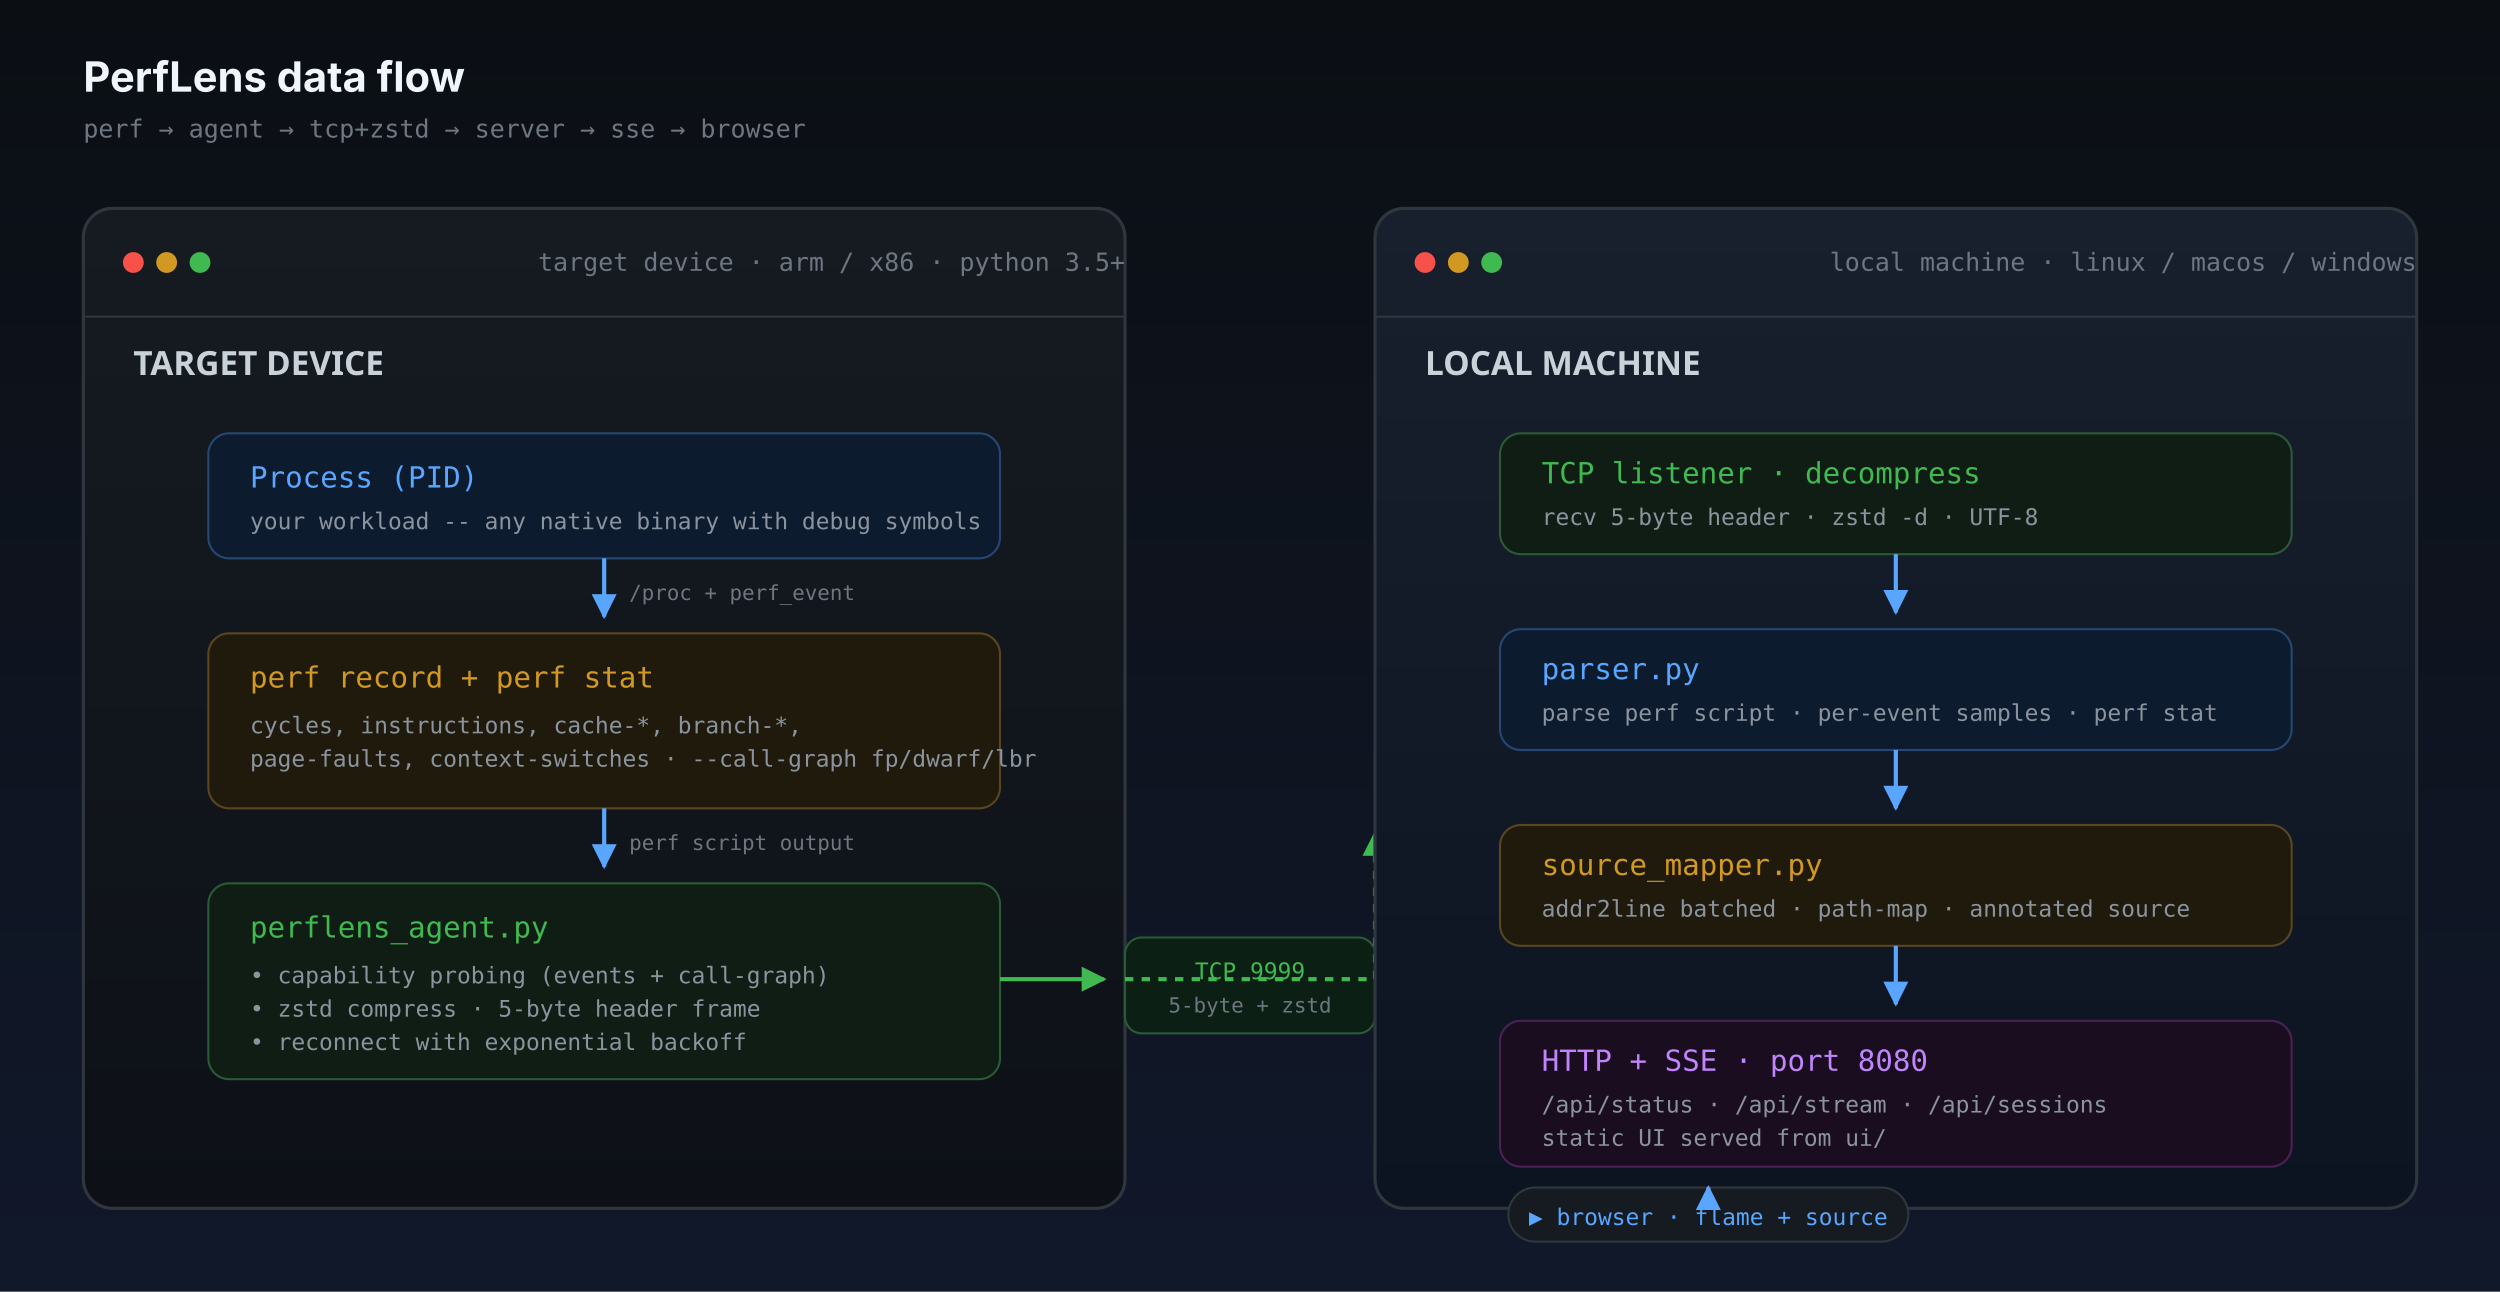
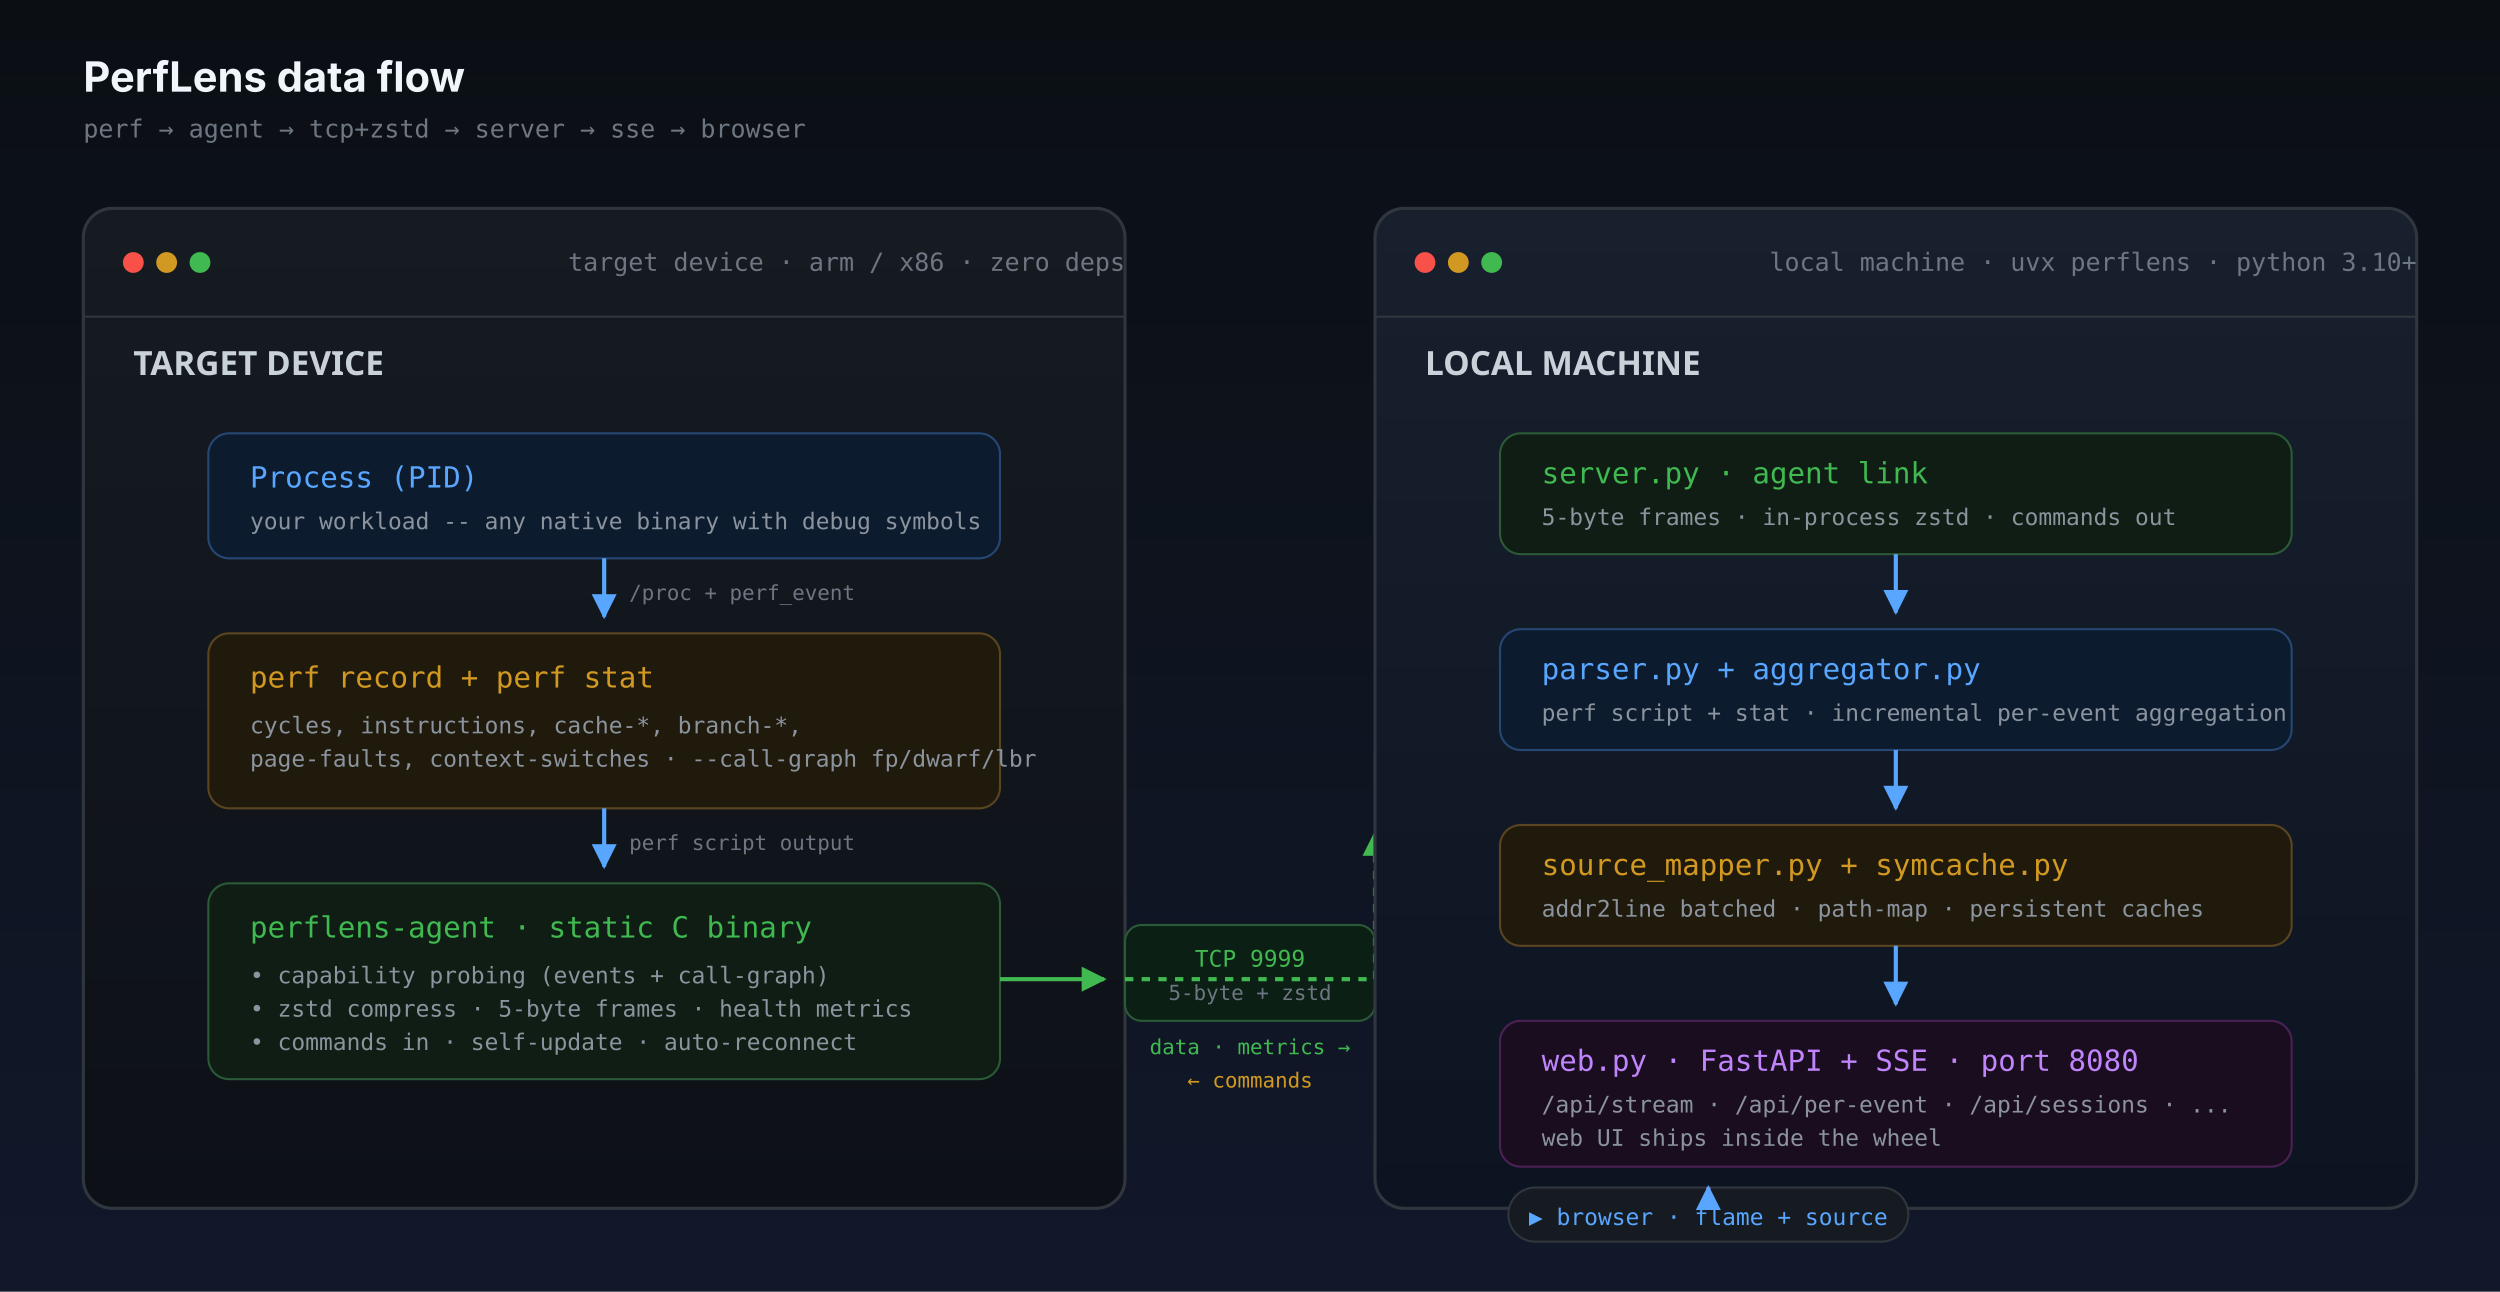
<svg xmlns="http://www.w3.org/2000/svg" viewBox="0 0 1200 620" role="img" aria-label="PerfLens architecture diagram">
  <defs>
    <linearGradient id="abg" x1="0" y1="0" x2="0" y2="1">
      <stop offset="0" stop-color="#0b0f14" />
      <stop offset="1" stop-color="#11182a" />
    </linearGradient>
    <linearGradient id="targetPanel" x1="0" y1="0" x2="0" y2="1">
      <stop offset="0" stop-color="#161b22" />
      <stop offset="1" stop-color="#0d1117" />
    </linearGradient>
    <linearGradient id="localPanel" x1="0" y1="0" x2="0" y2="1">
      <stop offset="0" stop-color="#18202d" />
      <stop offset="1" stop-color="#0d1421" />
    </linearGradient>
    <marker id="arrow" viewBox="0 0 10 10" refX="9" refY="5" markerWidth="6" markerHeight="6" orient="auto-start-reverse">
      <path d="M0,0 L10,5 L0,10 z" fill="#58a6ff" />
    </marker>
    <marker id="arrowGreen" viewBox="0 0 10 10" refX="9" refY="5" markerWidth="6" markerHeight="6" orient="auto-start-reverse">
      <path d="M0,0 L10,5 L0,10 z" fill="#3fb950" />
    </marker>
    <marker id="arrowAmber" viewBox="0 0 10 10" refX="9" refY="5" markerWidth="6" markerHeight="6" orient="auto-start-reverse">
      <path d="M0,0 L10,5 L0,10 z" fill="#d29922" />
    </marker>
  </defs>
  <rect width="1200" height="620" fill="url(#abg)" />
  <text x="40" y="44" font-family="system-ui, -apple-system, Segoe UI, sans-serif" font-size="20" font-weight="700" fill="#f0f6fc">PerfLens data flow</text>
  <text x="40" y="66" font-family="ui-monospace, 'SF Mono', Menlo, monospace" font-size="12" fill="#6e7681">perf  →  agent  →  tcp+zstd  →  server  →  sse  →  browser</text>
  <g transform="translate(40, 100)">
    <rect x="0" y="0" width="500" height="480" rx="14" fill="url(#targetPanel)" stroke="#30363d" stroke-width="1.5" />
    <g font-family="ui-monospace, 'SF Mono', Menlo, monospace">
      <circle cx="24" cy="26" r="5" fill="#f85149" />
      <circle cx="40" cy="26" r="5" fill="#d29922" />
      <circle cx="56" cy="26" r="5" fill="#3fb950" />
-       <text x="500" y="30" text-anchor="end" font-size="12" fill="#6e7681">target device · arm / x86 · python 3.5+</text>
+       <text x="500" y="30" text-anchor="end" font-size="12" fill="#6e7681">target device · arm / x86 · zero deps</text>
    </g>
    <line x1="0" y1="52" x2="500" y2="52" stroke="#30363d" />
    <text x="24" y="80" font-family="system-ui, sans-serif" font-size="16" font-weight="600" fill="#c9d1d9">TARGET DEVICE</text>
    <g transform="translate(60, 108)">
      <rect x="0" y="0" width="380" height="60" rx="10" fill="#0d1b2e" stroke="#264773" />
      <text x="20" y="26" font-family="ui-monospace, 'SF Mono', monospace" font-size="14" fill="#58a6ff">Process (PID)</text>
      <text x="20" y="46" font-family="ui-monospace, 'SF Mono', monospace" font-size="11" fill="#8b949e">your workload -- any native binary with debug symbols</text>
    </g>
    <line x1="250" y1="168" x2="250" y2="196" stroke="#58a6ff" stroke-width="2" marker-end="url(#arrow)" />
    <text x="262" y="188" font-family="ui-monospace, monospace" font-size="10" fill="#6e7681">/proc + perf_event</text>
    <g transform="translate(60, 204)">
      <rect x="0" y="0" width="380" height="84" rx="10" fill="#201a0d" stroke="#5a4520" />
      <text x="20" y="26" font-family="ui-monospace, monospace" font-size="14" fill="#d29922">perf record  +  perf stat</text>
      <text x="20" y="48" font-family="ui-monospace, monospace" font-size="11" fill="#8b949e">cycles, instructions, cache-*, branch-*,</text>
      <text x="20" y="64" font-family="ui-monospace, monospace" font-size="11" fill="#8b949e">page-faults, context-switches · --call-graph fp/dwarf/lbr</text>
    </g>
    <line x1="250" y1="288" x2="250" y2="316" stroke="#58a6ff" stroke-width="2" marker-end="url(#arrow)" />
    <text x="262" y="308" font-family="ui-monospace, monospace" font-size="10" fill="#6e7681">perf script output</text>
    <g transform="translate(60, 324)">
      <rect x="0" y="0" width="380" height="94" rx="10" fill="#0f1d14" stroke="#2a5a36" />
-       <text x="20" y="26" font-family="ui-monospace, monospace" font-size="14" fill="#3fb950">perflens_agent.py</text>
+       <text x="20" y="26" font-family="ui-monospace, monospace" font-size="14" fill="#3fb950">perflens-agent · static C binary</text>
      <text x="20" y="48" font-family="ui-monospace, monospace" font-size="11" fill="#8b949e">• capability probing (events + call-graph)</text>
-       <text x="20" y="64" font-family="ui-monospace, monospace" font-size="11" fill="#8b949e">• zstd compress  ·  5-byte header frame</text>
-       <text x="20" y="80" font-family="ui-monospace, monospace" font-size="11" fill="#8b949e">• reconnect with exponential backoff</text>
+       <text x="20" y="64" font-family="ui-monospace, monospace" font-size="11" fill="#8b949e">• zstd compress · 5-byte frames · health metrics</text>
+       <text x="20" y="80" font-family="ui-monospace, monospace" font-size="11" fill="#8b949e">• commands in · self-update · auto-reconnect</text>
    </g>
    <line x1="440" y1="370" x2="490" y2="370" stroke="#3fb950" stroke-width="2" marker-end="url(#arrowGreen)" />
  </g>
-   <g transform="translate(540, 450)">
+   <g transform="translate(540, 444)">
    <rect x="0" y="0" width="120" height="46" rx="8" fill="#0b1f14" stroke="#2a5a36" />
    <text x="60" y="20" text-anchor="middle" font-family="ui-monospace, monospace" font-size="11" fill="#3fb950">TCP 9999</text>
    <text x="60" y="36" text-anchor="middle" font-family="ui-monospace, monospace" font-size="10" fill="#6e7681">5-byte + zstd</text>
+     <text x="60" y="62" text-anchor="middle" font-family="ui-monospace, monospace" font-size="10" fill="#3fb950">data · metrics →</text>
+     <text x="60" y="78" text-anchor="middle" font-family="ui-monospace, monospace" font-size="10" fill="#d29922">← commands</text>
  </g>
-   <line x1="540" y1="470" x2="540" y2="470" stroke="#3fb950" />
  <path d="M 540 470 L 660 470" stroke="#3fb950" stroke-width="2" fill="none" stroke-dasharray="4 4" />
  <path d="M 660 470 L 660 400" stroke="#3fb950" stroke-width="2" fill="none" stroke-dasharray="4 4" marker-end="url(#arrowGreen)" />
  <g transform="translate(660, 100)">
    <rect x="0" y="0" width="500" height="480" rx="14" fill="url(#localPanel)" stroke="#30363d" stroke-width="1.5" />
    <g font-family="ui-monospace, monospace">
      <circle cx="24" cy="26" r="5" fill="#f85149" />
      <circle cx="40" cy="26" r="5" fill="#d29922" />
      <circle cx="56" cy="26" r="5" fill="#3fb950" />
-       <text x="500" y="30" text-anchor="end" font-size="12" fill="#6e7681">local machine · linux / macos / windows</text>
+       <text x="500" y="30" text-anchor="end" font-size="12" fill="#6e7681">local machine · uvx perflens · python 3.10+</text>
    </g>
    <line x1="0" y1="52" x2="500" y2="52" stroke="#30363d" />
    <text x="24" y="80" font-family="system-ui, sans-serif" font-size="16" font-weight="600" fill="#c9d1d9">LOCAL MACHINE</text>
    <g transform="translate(60, 108)">
      <rect x="0" y="0" width="380" height="58" rx="10" fill="#0f1d14" stroke="#2a5a36" />
-       <text x="20" y="24" font-family="ui-monospace, monospace" font-size="14" fill="#3fb950">TCP listener · decompress</text>
-       <text x="20" y="44" font-family="ui-monospace, monospace" font-size="11" fill="#8b949e">recv 5-byte header  ·  zstd -d  ·  UTF-8</text>
+       <text x="20" y="24" font-family="ui-monospace, monospace" font-size="14" fill="#3fb950">server.py · agent link</text>
+       <text x="20" y="44" font-family="ui-monospace, monospace" font-size="11" fill="#8b949e">5-byte frames · in-process zstd · commands out</text>
    </g>
    <line x1="250" y1="166" x2="250" y2="194" stroke="#58a6ff" stroke-width="2" marker-end="url(#arrow)" />
    <g transform="translate(60, 202)">
      <rect x="0" y="0" width="380" height="58" rx="10" fill="#0d1b2e" stroke="#264773" />
-       <text x="20" y="24" font-family="ui-monospace, monospace" font-size="14" fill="#58a6ff">parser.py</text>
-       <text x="20" y="44" font-family="ui-monospace, monospace" font-size="11" fill="#8b949e">parse perf script · per-event samples · perf stat</text>
+       <text x="20" y="24" font-family="ui-monospace, monospace" font-size="14" fill="#58a6ff">parser.py + aggregator.py</text>
+       <text x="20" y="44" font-family="ui-monospace, monospace" font-size="11" fill="#8b949e">perf script + stat · incremental per-event aggregation</text>
    </g>
    <line x1="250" y1="260" x2="250" y2="288" stroke="#58a6ff" stroke-width="2" marker-end="url(#arrow)" />
    <g transform="translate(60, 296)">
      <rect x="0" y="0" width="380" height="58" rx="10" fill="#201a0d" stroke="#5a4520" />
-       <text x="20" y="24" font-family="ui-monospace, monospace" font-size="14" fill="#d29922">source_mapper.py</text>
-       <text x="20" y="44" font-family="ui-monospace, monospace" font-size="11" fill="#8b949e">addr2line batched · path-map · annotated source</text>
+       <text x="20" y="24" font-family="ui-monospace, monospace" font-size="14" fill="#d29922">source_mapper.py + symcache.py</text>
+       <text x="20" y="44" font-family="ui-monospace, monospace" font-size="11" fill="#8b949e">addr2line batched · path-map · persistent caches</text>
    </g>
    <line x1="250" y1="354" x2="250" y2="382" stroke="#58a6ff" stroke-width="2" marker-end="url(#arrow)" />
    <g transform="translate(60, 390)">
      <rect x="0" y="0" width="380" height="70" rx="10" fill="#1a0d1f" stroke="#4b2155" />
-       <text x="20" y="24" font-family="ui-monospace, monospace" font-size="14" fill="#c084fc">HTTP + SSE  ·  port 8080</text>
-       <text x="20" y="44" font-family="ui-monospace, monospace" font-size="11" fill="#8b949e">/api/status · /api/stream · /api/sessions</text>
-       <text x="20" y="60" font-family="ui-monospace, monospace" font-size="11" fill="#8b949e">static UI served from ui/</text>
+       <text x="20" y="24" font-family="ui-monospace, monospace" font-size="14" fill="#c084fc">web.py · FastAPI + SSE · port 8080</text>
+       <text x="20" y="44" font-family="ui-monospace, monospace" font-size="11" fill="#8b949e">/api/stream · /api/per-event · /api/sessions · ...</text>
+       <text x="20" y="60" font-family="ui-monospace, monospace" font-size="11" fill="#8b949e">web UI ships inside the wheel</text>
    </g>
  </g>
  <g transform="translate(820, 588)">
    <rect x="-96" y="-18" width="192" height="26" rx="13" fill="#161b22" stroke="#30363d" />
    <text x="0" y="0" text-anchor="middle" font-family="ui-monospace, monospace" font-size="11" fill="#58a6ff">▶ browser · flame + source</text>
  </g>
  <line x1="820" y1="580" x2="820" y2="570" stroke="#c084fc" stroke-width="2" marker-end="url(#arrow)" />
</svg>
